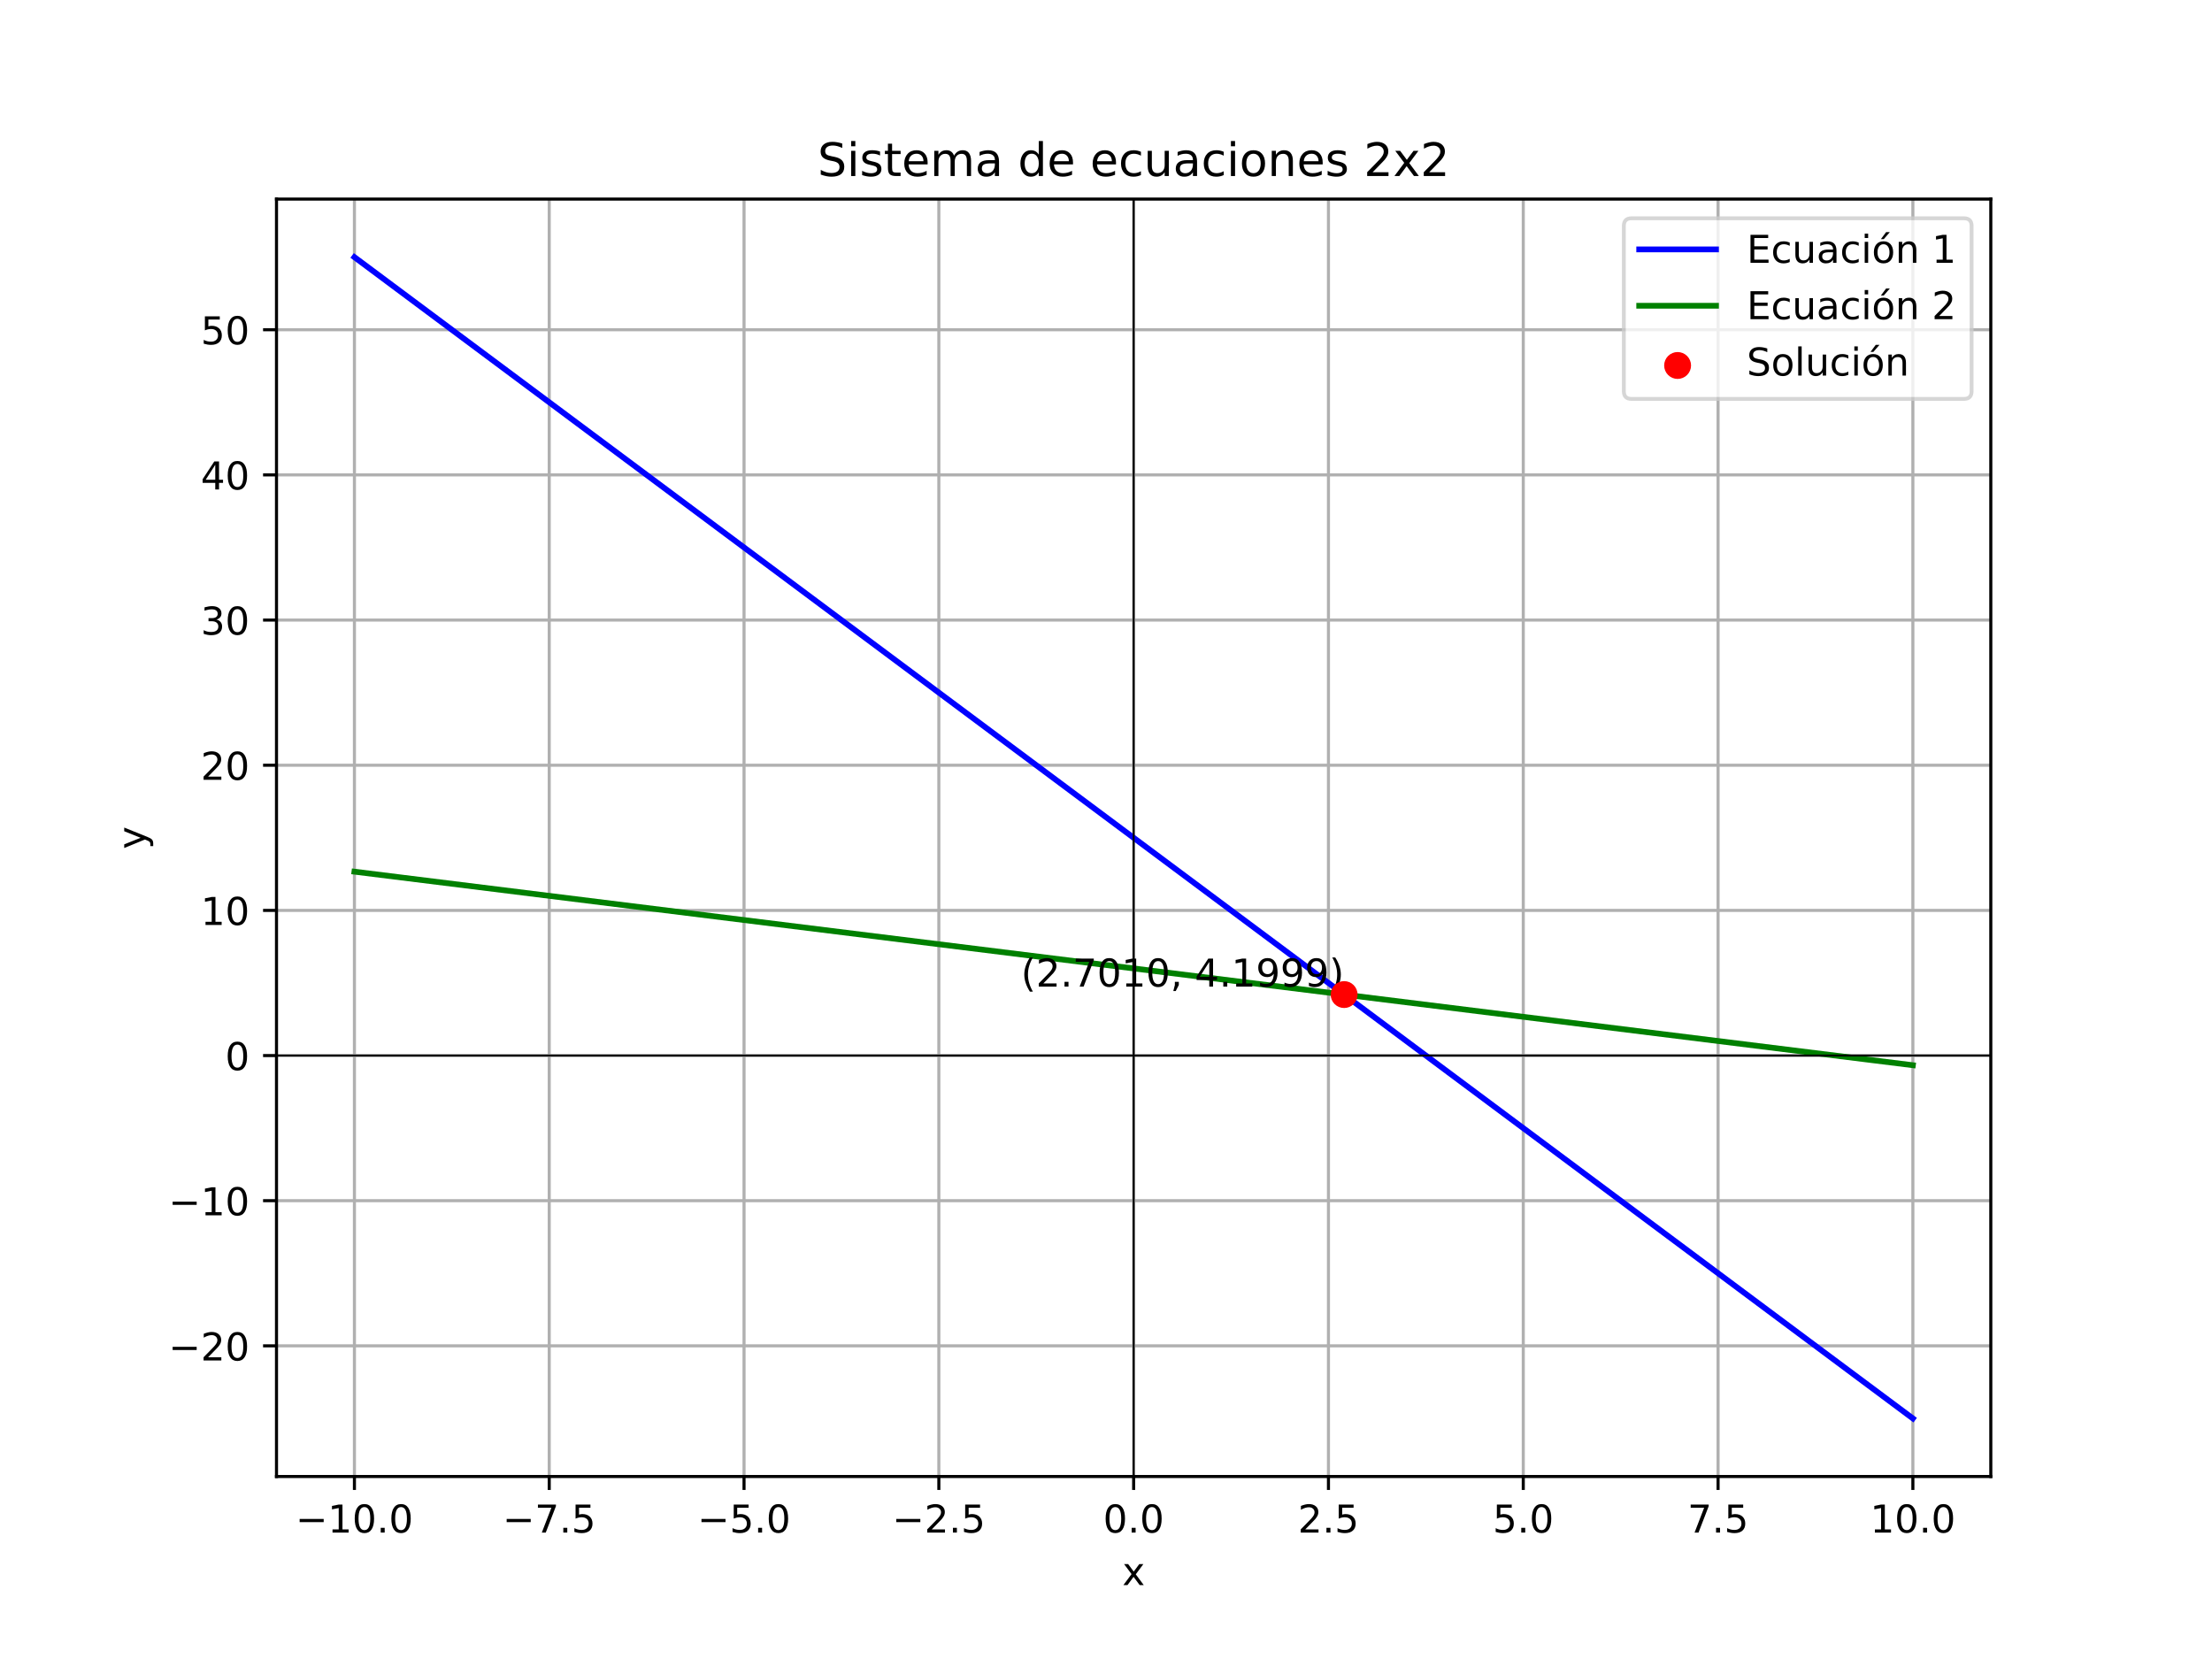
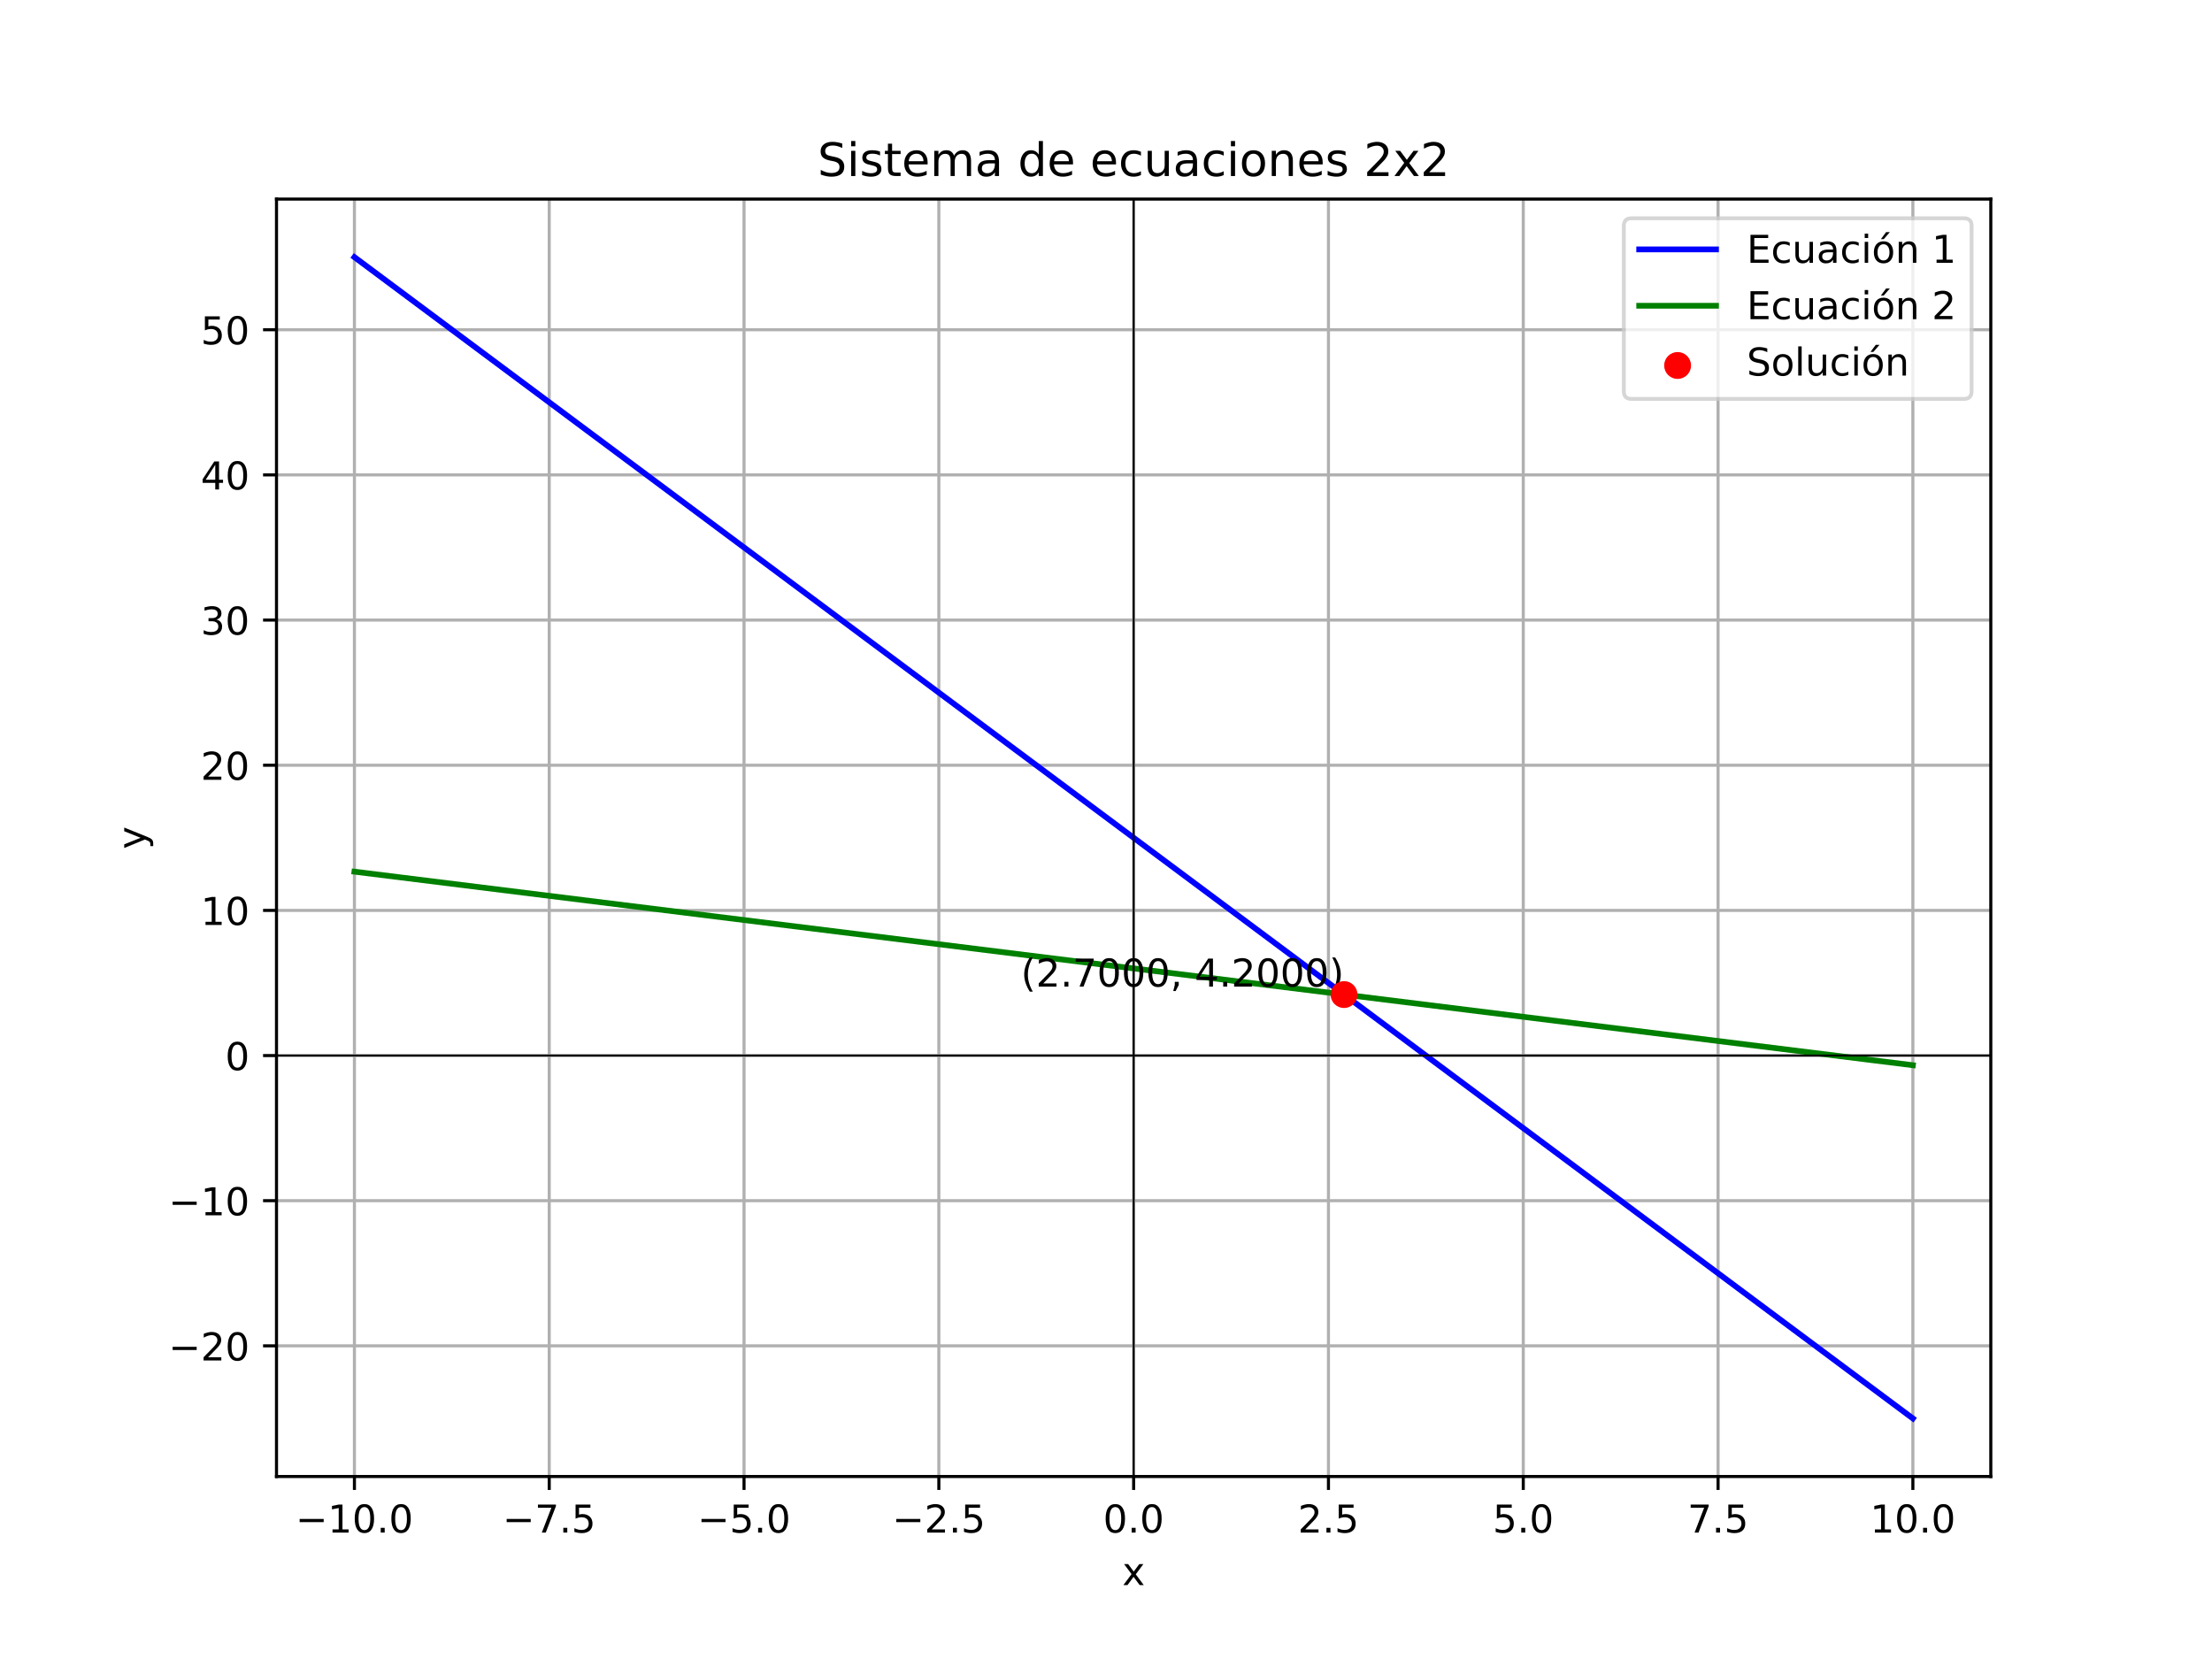
<svg xmlns="http://www.w3.org/2000/svg" xmlns:xlink="http://www.w3.org/1999/xlink" width="576pt" height="432pt" viewBox="0 0 576 432" version="1.1">
  <defs>
    <style type="text/css">*{stroke-linejoin: round; stroke-linecap: butt}</style>
  </defs>
  <g id="figure_1">
    <g id="patch_1">
      <path d="M 0 432  L 576 432  L 576 0  L 0 0  z " style="fill: #ffffff" />
    </g>
    <g id="axes_1">
      <g id="patch_2">
        <path d="M 72 384.48  L 518.4 384.48  L 518.4 51.84  L 72 51.84  z " style="fill: #ffffff" />
      </g>
      <g id="matplotlib.axis_1">
        <g id="xtick_1">
          <g id="line2d_1">
-             <path d="M 92.291 384.48  L 92.291 51.84  " clip-path="url(#p3c3aa6c815)" style="fill: none; stroke: #b0b0b0; stroke-width: 0.8; stroke-linecap: square" />
+             <path d="M 92.291 384.48  L 92.291 51.84  " clip-path="url(#pb9c913f4ff)" style="fill: none; stroke: #b0b0b0; stroke-width: 0.8; stroke-linecap: square" />
          </g>
          <g id="line2d_2">
            <defs>
-               <path id="m3d721c3e60" d="M 0 0  L 0 3.5  " style="stroke: #000000; stroke-width: 0.8" />
+               <path id="m5e4524ca42" d="M 0 0  L 0 3.5  " style="stroke: #000000; stroke-width: 0.8" />
            </defs>
            <g>
-               <use xlink:href="#m3d721c3e60" x="92.291" y="384.48" style="stroke: #000000; stroke-width: 0.8" />
+               <use xlink:href="#m5e4524ca42" x="92.291" y="384.48" style="stroke: #000000; stroke-width: 0.8" />
            </g>
          </g>
          <g id="text_1">
            <g transform="translate(76.96825 399.0784) scale(0.1 -0.1)">
              <defs>
                <path id="DejaVuSans-2212" d="M 678 2272  L 4684 2272  L 4684 1741  L 678 1741  L 678 2272  z " transform="scale(0.015625)" />
                <path id="DejaVuSans-31" d="M 794 531  L 1825 531  L 1825 4091  L 703 3866  L 703 4441  L 1819 4666  L 2450 4666  L 2450 531  L 3481 531  L 3481 0  L 794 0  L 794 531  z " transform="scale(0.015625)" />
                <path id="DejaVuSans-30" d="M 2034 4250  Q 1547 4250 1301 3770  Q 1056 3291 1056 2328  Q 1056 1369 1301 889  Q 1547 409 2034 409  Q 2525 409 2770 889  Q 3016 1369 3016 2328  Q 3016 3291 2770 3770  Q 2525 4250 2034 4250  z M 2034 4750  Q 2819 4750 3233 4129  Q 3647 3509 3647 2328  Q 3647 1150 3233 529  Q 2819 -91 2034 -91  Q 1250 -91 836 529  Q 422 1150 422 2328  Q 422 3509 836 4129  Q 1250 4750 2034 4750  z " transform="scale(0.015625)" />
                <path id="DejaVuSans-2e" d="M 684 794  L 1344 794  L 1344 0  L 684 0  L 684 794  z " transform="scale(0.015625)" />
              </defs>
              <use xlink:href="#DejaVuSans-2212" />
              <use xlink:href="#DejaVuSans-31" x="83.789" />
              <use xlink:href="#DejaVuSans-30" x="147.412" />
              <use xlink:href="#DejaVuSans-2e" x="211.035" />
              <use xlink:href="#DejaVuSans-30" x="242.822" />
            </g>
          </g>
        </g>
        <g id="xtick_2">
          <g id="line2d_3">
-             <path d="M 143.018 384.48  L 143.018 51.84  " clip-path="url(#p3c3aa6c815)" style="fill: none; stroke: #b0b0b0; stroke-width: 0.8; stroke-linecap: square" />
+             <path d="M 143.018 384.48  L 143.018 51.84  " clip-path="url(#pb9c913f4ff)" style="fill: none; stroke: #b0b0b0; stroke-width: 0.8; stroke-linecap: square" />
          </g>
          <g id="line2d_4">
            <g>
-               <use xlink:href="#m3d721c3e60" x="143.018" y="384.48" style="stroke: #000000; stroke-width: 0.8" />
+               <use xlink:href="#m5e4524ca42" x="143.018" y="384.48" style="stroke: #000000; stroke-width: 0.8" />
            </g>
          </g>
          <g id="text_2">
            <g transform="translate(130.8768 399.0784) scale(0.1 -0.1)">
              <defs>
                <path id="DejaVuSans-37" d="M 525 4666  L 3525 4666  L 3525 4397  L 1831 0  L 1172 0  L 2766 4134  L 525 4134  L 525 4666  z " transform="scale(0.015625)" />
                <path id="DejaVuSans-35" d="M 691 4666  L 3169 4666  L 3169 4134  L 1269 4134  L 1269 2991  Q 1406 3038 1543 3061  Q 1681 3084 1819 3084  Q 2600 3084 3056 2656  Q 3513 2228 3513 1497  Q 3513 744 3044 326  Q 2575 -91 1722 -91  Q 1428 -91 1123 -41  Q 819 9 494 109  L 494 744  Q 775 591 1075 516  Q 1375 441 1709 441  Q 2250 441 2565 725  Q 2881 1009 2881 1497  Q 2881 1984 2565 2268  Q 2250 2553 1709 2553  Q 1456 2553 1204 2497  Q 953 2441 691 2322  L 691 4666  z " transform="scale(0.015625)" />
              </defs>
              <use xlink:href="#DejaVuSans-2212" />
              <use xlink:href="#DejaVuSans-37" x="83.789" />
              <use xlink:href="#DejaVuSans-2e" x="147.412" />
              <use xlink:href="#DejaVuSans-35" x="179.199" />
            </g>
          </g>
        </g>
        <g id="xtick_3">
          <g id="line2d_5">
-             <path d="M 193.745 384.48  L 193.745 51.84  " clip-path="url(#p3c3aa6c815)" style="fill: none; stroke: #b0b0b0; stroke-width: 0.8; stroke-linecap: square" />
+             <path d="M 193.745 384.48  L 193.745 51.84  " clip-path="url(#pb9c913f4ff)" style="fill: none; stroke: #b0b0b0; stroke-width: 0.8; stroke-linecap: square" />
          </g>
          <g id="line2d_6">
            <g>
-               <use xlink:href="#m3d721c3e60" x="193.745" y="384.48" style="stroke: #000000; stroke-width: 0.8" />
+               <use xlink:href="#m5e4524ca42" x="193.745" y="384.48" style="stroke: #000000; stroke-width: 0.8" />
            </g>
          </g>
          <g id="text_3">
            <g transform="translate(181.604 399.0784) scale(0.1 -0.1)">
              <use xlink:href="#DejaVuSans-2212" />
              <use xlink:href="#DejaVuSans-35" x="83.789" />
              <use xlink:href="#DejaVuSans-2e" x="147.412" />
              <use xlink:href="#DejaVuSans-30" x="179.199" />
            </g>
          </g>
        </g>
        <g id="xtick_4">
          <g id="line2d_7">
-             <path d="M 244.473 384.48  L 244.473 51.84  " clip-path="url(#p3c3aa6c815)" style="fill: none; stroke: #b0b0b0; stroke-width: 0.8; stroke-linecap: square" />
+             <path d="M 244.473 384.48  L 244.473 51.84  " clip-path="url(#pb9c913f4ff)" style="fill: none; stroke: #b0b0b0; stroke-width: 0.8; stroke-linecap: square" />
          </g>
          <g id="line2d_8">
            <g>
-               <use xlink:href="#m3d721c3e60" x="244.473" y="384.48" style="stroke: #000000; stroke-width: 0.8" />
+               <use xlink:href="#m5e4524ca42" x="244.473" y="384.48" style="stroke: #000000; stroke-width: 0.8" />
            </g>
          </g>
          <g id="text_4">
            <g transform="translate(232.3313 399.0784) scale(0.1 -0.1)">
              <defs>
                <path id="DejaVuSans-32" d="M 1228 531  L 3431 531  L 3431 0  L 469 0  L 469 531  Q 828 903 1448 1529  Q 2069 2156 2228 2338  Q 2531 2678 2651 2914  Q 2772 3150 2772 3378  Q 2772 3750 2511 3984  Q 2250 4219 1831 4219  Q 1534 4219 1204 4116  Q 875 4013 500 3803  L 500 4441  Q 881 4594 1212 4672  Q 1544 4750 1819 4750  Q 2544 4750 2975 4387  Q 3406 4025 3406 3419  Q 3406 3131 3298 2873  Q 3191 2616 2906 2266  Q 2828 2175 2409 1742  Q 1991 1309 1228 531  z " transform="scale(0.015625)" />
              </defs>
              <use xlink:href="#DejaVuSans-2212" />
              <use xlink:href="#DejaVuSans-32" x="83.789" />
              <use xlink:href="#DejaVuSans-2e" x="147.412" />
              <use xlink:href="#DejaVuSans-35" x="179.199" />
            </g>
          </g>
        </g>
        <g id="xtick_5">
          <g id="line2d_9">
-             <path d="M 295.2 384.48  L 295.2 51.84  " clip-path="url(#p3c3aa6c815)" style="fill: none; stroke: #b0b0b0; stroke-width: 0.8; stroke-linecap: square" />
+             <path d="M 295.2 384.48  L 295.2 51.84  " clip-path="url(#pb9c913f4ff)" style="fill: none; stroke: #b0b0b0; stroke-width: 0.8; stroke-linecap: square" />
          </g>
          <g id="line2d_10">
            <g>
-               <use xlink:href="#m3d721c3e60" x="295.2" y="384.48" style="stroke: #000000; stroke-width: 0.8" />
+               <use xlink:href="#m5e4524ca42" x="295.2" y="384.48" style="stroke: #000000; stroke-width: 0.8" />
            </g>
          </g>
          <g id="text_5">
            <g transform="translate(287.2484 399.0784) scale(0.1 -0.1)">
              <use xlink:href="#DejaVuSans-30" />
              <use xlink:href="#DejaVuSans-2e" x="63.623" />
              <use xlink:href="#DejaVuSans-30" x="95.41" />
            </g>
          </g>
        </g>
        <g id="xtick_6">
          <g id="line2d_11">
-             <path d="M 345.927 384.48  L 345.927 51.84  " clip-path="url(#p3c3aa6c815)" style="fill: none; stroke: #b0b0b0; stroke-width: 0.8; stroke-linecap: square" />
+             <path d="M 345.927 384.48  L 345.927 51.84  " clip-path="url(#pb9c913f4ff)" style="fill: none; stroke: #b0b0b0; stroke-width: 0.8; stroke-linecap: square" />
          </g>
          <g id="line2d_12">
            <g>
-               <use xlink:href="#m3d721c3e60" x="345.927" y="384.48" style="stroke: #000000; stroke-width: 0.8" />
+               <use xlink:href="#m5e4524ca42" x="345.927" y="384.48" style="stroke: #000000; stroke-width: 0.8" />
            </g>
          </g>
          <g id="text_6">
            <g transform="translate(337.9757 399.0784) scale(0.1 -0.1)">
              <use xlink:href="#DejaVuSans-32" />
              <use xlink:href="#DejaVuSans-2e" x="63.623" />
              <use xlink:href="#DejaVuSans-35" x="95.41" />
            </g>
          </g>
        </g>
        <g id="xtick_7">
          <g id="line2d_13">
-             <path d="M 396.655 384.48  L 396.655 51.84  " clip-path="url(#p3c3aa6c815)" style="fill: none; stroke: #b0b0b0; stroke-width: 0.8; stroke-linecap: square" />
+             <path d="M 396.655 384.48  L 396.655 51.84  " clip-path="url(#pb9c913f4ff)" style="fill: none; stroke: #b0b0b0; stroke-width: 0.8; stroke-linecap: square" />
          </g>
          <g id="line2d_14">
            <g>
-               <use xlink:href="#m3d721c3e60" x="396.655" y="384.48" style="stroke: #000000; stroke-width: 0.8" />
+               <use xlink:href="#m5e4524ca42" x="396.655" y="384.48" style="stroke: #000000; stroke-width: 0.8" />
            </g>
          </g>
          <g id="text_7">
            <g transform="translate(388.703 399.0784) scale(0.1 -0.1)">
              <use xlink:href="#DejaVuSans-35" />
              <use xlink:href="#DejaVuSans-2e" x="63.623" />
              <use xlink:href="#DejaVuSans-30" x="95.41" />
            </g>
          </g>
        </g>
        <g id="xtick_8">
          <g id="line2d_15">
-             <path d="M 447.382 384.48  L 447.382 51.84  " clip-path="url(#p3c3aa6c815)" style="fill: none; stroke: #b0b0b0; stroke-width: 0.8; stroke-linecap: square" />
+             <path d="M 447.382 384.48  L 447.382 51.84  " clip-path="url(#pb9c913f4ff)" style="fill: none; stroke: #b0b0b0; stroke-width: 0.8; stroke-linecap: square" />
          </g>
          <g id="line2d_16">
            <g>
-               <use xlink:href="#m3d721c3e60" x="447.382" y="384.48" style="stroke: #000000; stroke-width: 0.8" />
+               <use xlink:href="#m5e4524ca42" x="447.382" y="384.48" style="stroke: #000000; stroke-width: 0.8" />
            </g>
          </g>
          <g id="text_8">
            <g transform="translate(439.4303 399.0784) scale(0.1 -0.1)">
              <use xlink:href="#DejaVuSans-37" />
              <use xlink:href="#DejaVuSans-2e" x="63.623" />
              <use xlink:href="#DejaVuSans-35" x="95.41" />
            </g>
          </g>
        </g>
        <g id="xtick_9">
          <g id="line2d_17">
-             <path d="M 498.109 384.48  L 498.109 51.84  " clip-path="url(#p3c3aa6c815)" style="fill: none; stroke: #b0b0b0; stroke-width: 0.8; stroke-linecap: square" />
+             <path d="M 498.109 384.48  L 498.109 51.84  " clip-path="url(#pb9c913f4ff)" style="fill: none; stroke: #b0b0b0; stroke-width: 0.8; stroke-linecap: square" />
          </g>
          <g id="line2d_18">
            <g>
-               <use xlink:href="#m3d721c3e60" x="498.109" y="384.48" style="stroke: #000000; stroke-width: 0.8" />
+               <use xlink:href="#m5e4524ca42" x="498.109" y="384.48" style="stroke: #000000; stroke-width: 0.8" />
            </g>
          </g>
          <g id="text_9">
            <g transform="translate(486.9763 399.0784) scale(0.1 -0.1)">
              <use xlink:href="#DejaVuSans-31" />
              <use xlink:href="#DejaVuSans-30" x="63.623" />
              <use xlink:href="#DejaVuSans-2e" x="127.246" />
              <use xlink:href="#DejaVuSans-30" x="159.033" />
            </g>
          </g>
        </g>
        <g id="text_10">
          <g transform="translate(292.2406 412.7566) scale(0.1 -0.1)">
            <defs>
              <path id="DejaVuSans-78" d="M 3513 3500  L 2247 1797  L 3578 0  L 2900 0  L 1881 1375  L 863 0  L 184 0  L 1544 1831  L 300 3500  L 978 3500  L 1906 2253  L 2834 3500  L 3513 3500  z " transform="scale(0.015625)" />
            </defs>
            <use xlink:href="#DejaVuSans-78" />
          </g>
        </g>
      </g>
      <g id="matplotlib.axis_2">
        <g id="ytick_1">
          <g id="line2d_19">
-             <path d="M 72 350.46  L 518.4 350.46  " clip-path="url(#p3c3aa6c815)" style="fill: none; stroke: #b0b0b0; stroke-width: 0.8; stroke-linecap: square" />
+             <path d="M 72 350.46  L 518.4 350.46  " clip-path="url(#pb9c913f4ff)" style="fill: none; stroke: #b0b0b0; stroke-width: 0.8; stroke-linecap: square" />
          </g>
          <g id="line2d_20">
            <defs>
-               <path id="m33ee50a038" d="M 0 0  L -3.5 0  " style="stroke: #000000; stroke-width: 0.8" />
+               <path id="md48dfa4253" d="M 0 0  L -3.5 0  " style="stroke: #000000; stroke-width: 0.8" />
            </defs>
            <g>
-               <use xlink:href="#m33ee50a038" x="72" y="350.46" style="stroke: #000000; stroke-width: 0.8" />
+               <use xlink:href="#md48dfa4253" x="72" y="350.46" style="stroke: #000000; stroke-width: 0.8" />
            </g>
          </g>
          <g id="text_11">
            <g transform="translate(43.89531 354.2592) scale(0.1 -0.1)">
              <use xlink:href="#DejaVuSans-2212" />
              <use xlink:href="#DejaVuSans-32" x="83.789" />
              <use xlink:href="#DejaVuSans-30" x="147.412" />
            </g>
          </g>
        </g>
        <g id="ytick_2">
          <g id="line2d_21">
-             <path d="M 72 312.66  L 518.4 312.66  " clip-path="url(#p3c3aa6c815)" style="fill: none; stroke: #b0b0b0; stroke-width: 0.8; stroke-linecap: square" />
+             <path d="M 72 312.66  L 518.4 312.66  " clip-path="url(#pb9c913f4ff)" style="fill: none; stroke: #b0b0b0; stroke-width: 0.8; stroke-linecap: square" />
          </g>
          <g id="line2d_22">
            <g>
-               <use xlink:href="#m33ee50a038" x="72" y="312.66" style="stroke: #000000; stroke-width: 0.8" />
+               <use xlink:href="#md48dfa4253" x="72" y="312.66" style="stroke: #000000; stroke-width: 0.8" />
            </g>
          </g>
          <g id="text_12">
            <g transform="translate(43.89531 316.4592) scale(0.1 -0.1)">
              <use xlink:href="#DejaVuSans-2212" />
              <use xlink:href="#DejaVuSans-31" x="83.789" />
              <use xlink:href="#DejaVuSans-30" x="147.412" />
            </g>
          </g>
        </g>
        <g id="ytick_3">
          <g id="line2d_23">
-             <path d="M 72 274.86  L 518.4 274.86  " clip-path="url(#p3c3aa6c815)" style="fill: none; stroke: #b0b0b0; stroke-width: 0.8; stroke-linecap: square" />
+             <path d="M 72 274.86  L 518.4 274.86  " clip-path="url(#pb9c913f4ff)" style="fill: none; stroke: #b0b0b0; stroke-width: 0.8; stroke-linecap: square" />
          </g>
          <g id="line2d_24">
            <g>
-               <use xlink:href="#m33ee50a038" x="72" y="274.86" style="stroke: #000000; stroke-width: 0.8" />
+               <use xlink:href="#md48dfa4253" x="72" y="274.86" style="stroke: #000000; stroke-width: 0.8" />
            </g>
          </g>
          <g id="text_13">
            <g transform="translate(58.6375 278.6592) scale(0.1 -0.1)">
              <use xlink:href="#DejaVuSans-30" />
            </g>
          </g>
        </g>
        <g id="ytick_4">
          <g id="line2d_25">
-             <path d="M 72 237.06  L 518.4 237.06  " clip-path="url(#p3c3aa6c815)" style="fill: none; stroke: #b0b0b0; stroke-width: 0.8; stroke-linecap: square" />
+             <path d="M 72 237.06  L 518.4 237.06  " clip-path="url(#pb9c913f4ff)" style="fill: none; stroke: #b0b0b0; stroke-width: 0.8; stroke-linecap: square" />
          </g>
          <g id="line2d_26">
            <g>
-               <use xlink:href="#m33ee50a038" x="72" y="237.06" style="stroke: #000000; stroke-width: 0.8" />
+               <use xlink:href="#md48dfa4253" x="72" y="237.06" style="stroke: #000000; stroke-width: 0.8" />
            </g>
          </g>
          <g id="text_14">
            <g transform="translate(52.275 240.8592) scale(0.1 -0.1)">
              <use xlink:href="#DejaVuSans-31" />
              <use xlink:href="#DejaVuSans-30" x="63.623" />
            </g>
          </g>
        </g>
        <g id="ytick_5">
          <g id="line2d_27">
-             <path d="M 72 199.26  L 518.4 199.26  " clip-path="url(#p3c3aa6c815)" style="fill: none; stroke: #b0b0b0; stroke-width: 0.8; stroke-linecap: square" />
+             <path d="M 72 199.26  L 518.4 199.26  " clip-path="url(#pb9c913f4ff)" style="fill: none; stroke: #b0b0b0; stroke-width: 0.8; stroke-linecap: square" />
          </g>
          <g id="line2d_28">
            <g>
-               <use xlink:href="#m33ee50a038" x="72" y="199.26" style="stroke: #000000; stroke-width: 0.8" />
+               <use xlink:href="#md48dfa4253" x="72" y="199.26" style="stroke: #000000; stroke-width: 0.8" />
            </g>
          </g>
          <g id="text_15">
            <g transform="translate(52.275 203.0592) scale(0.1 -0.1)">
              <use xlink:href="#DejaVuSans-32" />
              <use xlink:href="#DejaVuSans-30" x="63.623" />
            </g>
          </g>
        </g>
        <g id="ytick_6">
          <g id="line2d_29">
-             <path d="M 72 161.46  L 518.4 161.46  " clip-path="url(#p3c3aa6c815)" style="fill: none; stroke: #b0b0b0; stroke-width: 0.8; stroke-linecap: square" />
+             <path d="M 72 161.46  L 518.4 161.46  " clip-path="url(#pb9c913f4ff)" style="fill: none; stroke: #b0b0b0; stroke-width: 0.8; stroke-linecap: square" />
          </g>
          <g id="line2d_30">
            <g>
-               <use xlink:href="#m33ee50a038" x="72" y="161.46" style="stroke: #000000; stroke-width: 0.8" />
+               <use xlink:href="#md48dfa4253" x="72" y="161.46" style="stroke: #000000; stroke-width: 0.8" />
            </g>
          </g>
          <g id="text_16">
            <g transform="translate(52.275 165.2592) scale(0.1 -0.1)">
              <defs>
                <path id="DejaVuSans-33" d="M 2597 2516  Q 3050 2419 3304 2112  Q 3559 1806 3559 1356  Q 3559 666 3084 287  Q 2609 -91 1734 -91  Q 1441 -91 1130 -33  Q 819 25 488 141  L 488 750  Q 750 597 1062 519  Q 1375 441 1716 441  Q 2309 441 2620 675  Q 2931 909 2931 1356  Q 2931 1769 2642 2001  Q 2353 2234 1838 2234  L 1294 2234  L 1294 2753  L 1863 2753  Q 2328 2753 2575 2939  Q 2822 3125 2822 3475  Q 2822 3834 2567 4026  Q 2313 4219 1838 4219  Q 1578 4219 1281 4162  Q 984 4106 628 3988  L 628 4550  Q 988 4650 1302 4700  Q 1616 4750 1894 4750  Q 2613 4750 3031 4423  Q 3450 4097 3450 3541  Q 3450 3153 3228 2886  Q 3006 2619 2597 2516  z " transform="scale(0.015625)" />
              </defs>
              <use xlink:href="#DejaVuSans-33" />
              <use xlink:href="#DejaVuSans-30" x="63.623" />
            </g>
          </g>
        </g>
        <g id="ytick_7">
          <g id="line2d_31">
-             <path d="M 72 123.66  L 518.4 123.66  " clip-path="url(#p3c3aa6c815)" style="fill: none; stroke: #b0b0b0; stroke-width: 0.8; stroke-linecap: square" />
+             <path d="M 72 123.66  L 518.4 123.66  " clip-path="url(#pb9c913f4ff)" style="fill: none; stroke: #b0b0b0; stroke-width: 0.8; stroke-linecap: square" />
          </g>
          <g id="line2d_32">
            <g>
-               <use xlink:href="#m33ee50a038" x="72" y="123.66" style="stroke: #000000; stroke-width: 0.8" />
+               <use xlink:href="#md48dfa4253" x="72" y="123.66" style="stroke: #000000; stroke-width: 0.8" />
            </g>
          </g>
          <g id="text_17">
            <g transform="translate(52.275 127.4592) scale(0.1 -0.1)">
              <defs>
                <path id="DejaVuSans-34" d="M 2419 4116  L 825 1625  L 2419 1625  L 2419 4116  z M 2253 4666  L 3047 4666  L 3047 1625  L 3713 1625  L 3713 1100  L 3047 1100  L 3047 0  L 2419 0  L 2419 1100  L 313 1100  L 313 1709  L 2253 4666  z " transform="scale(0.015625)" />
              </defs>
              <use xlink:href="#DejaVuSans-34" />
              <use xlink:href="#DejaVuSans-30" x="63.623" />
            </g>
          </g>
        </g>
        <g id="ytick_8">
          <g id="line2d_33">
-             <path d="M 72 85.86  L 518.4 85.86  " clip-path="url(#p3c3aa6c815)" style="fill: none; stroke: #b0b0b0; stroke-width: 0.8; stroke-linecap: square" />
+             <path d="M 72 85.86  L 518.4 85.86  " clip-path="url(#pb9c913f4ff)" style="fill: none; stroke: #b0b0b0; stroke-width: 0.8; stroke-linecap: square" />
          </g>
          <g id="line2d_34">
            <g>
-               <use xlink:href="#m33ee50a038" x="72" y="85.86" style="stroke: #000000; stroke-width: 0.8" />
+               <use xlink:href="#md48dfa4253" x="72" y="85.86" style="stroke: #000000; stroke-width: 0.8" />
            </g>
          </g>
          <g id="text_18">
            <g transform="translate(52.275 89.65922) scale(0.1 -0.1)">
              <use xlink:href="#DejaVuSans-35" />
              <use xlink:href="#DejaVuSans-30" x="63.623" />
            </g>
          </g>
        </g>
        <g id="text_19">
          <g transform="translate(37.81562 221.1194) rotate(-90) scale(0.1 -0.1)">
            <defs>
              <path id="DejaVuSans-79" d="M 2059 -325  Q 1816 -950 1584 -1140  Q 1353 -1331 966 -1331  L 506 -1331  L 506 -850  L 844 -850  Q 1081 -850 1212 -737  Q 1344 -625 1503 -206  L 1606 56  L 191 3500  L 800 3500  L 1894 763  L 2988 3500  L 3597 3500  L 2059 -325  z " transform="scale(0.015625)" />
            </defs>
            <use xlink:href="#DejaVuSans-79" />
          </g>
        </g>
      </g>
      <g id="line2d_35">
-         <path d="M 92.291 66.96  L 498.109 369.36  L 498.109 369.36  " clip-path="url(#p3c3aa6c815)" style="fill: none; stroke: #0000ff; stroke-width: 1.5; stroke-linecap: square" />
+         <path d="M 92.291 66.96  L 498.109 369.36  L 498.109 369.36  " clip-path="url(#pb9c913f4ff)" style="fill: none; stroke: #0000ff; stroke-width: 1.5; stroke-linecap: square" />
      </g>
      <g id="line2d_36">
-         <path d="M 92.291 226.98  L 498.109 277.38  L 498.109 277.38  " clip-path="url(#p3c3aa6c815)" style="fill: none; stroke: #008000; stroke-width: 1.5; stroke-linecap: square" />
+         <path d="M 92.291 226.98  L 498.109 277.38  L 498.109 277.38  " clip-path="url(#pb9c913f4ff)" style="fill: none; stroke: #008000; stroke-width: 1.5; stroke-linecap: square" />
      </g>
      <g id="line2d_37">
-         <path d="M 72 274.86  L 518.4 274.86  " clip-path="url(#p3c3aa6c815)" style="fill: none; stroke: #000000; stroke-width: 0.5; stroke-linecap: square" />
+         <path d="M 72 274.86  L 518.4 274.86  " clip-path="url(#pb9c913f4ff)" style="fill: none; stroke: #000000; stroke-width: 0.5; stroke-linecap: square" />
      </g>
      <g id="line2d_38">
-         <path d="M 295.2 384.48  L 295.2 51.84  " clip-path="url(#p3c3aa6c815)" style="fill: none; stroke: #000000; stroke-width: 0.5; stroke-linecap: square" />
+         <path d="M 295.2 384.48  L 295.2 51.84  " clip-path="url(#pb9c913f4ff)" style="fill: none; stroke: #000000; stroke-width: 0.5; stroke-linecap: square" />
      </g>
      <g id="patch_3">
        <path d="M 72 384.48  L 72 51.84  " style="fill: none; stroke: #000000; stroke-width: 0.8; stroke-linejoin: miter; stroke-linecap: square" />
      </g>
      <g id="patch_4">
        <path d="M 518.4 384.48  L 518.4 51.84  " style="fill: none; stroke: #000000; stroke-width: 0.8; stroke-linejoin: miter; stroke-linecap: square" />
      </g>
      <g id="patch_5">
        <path d="M 72 384.48  L 518.4 384.48  " style="fill: none; stroke: #000000; stroke-width: 0.8; stroke-linejoin: miter; stroke-linecap: square" />
      </g>
      <g id="patch_6">
        <path d="M 72 51.84  L 518.4 51.84  " style="fill: none; stroke: #000000; stroke-width: 0.8; stroke-linejoin: miter; stroke-linecap: square" />
      </g>
      <g id="text_20">
-         <g transform="translate(265.8661 256.9045) scale(0.1 -0.1)">
+         <g transform="translate(265.8448 256.9043) scale(0.1 -0.1)">
          <defs>
            <path id="DejaVuSans-28" d="M 1984 4856  Q 1566 4138 1362 3434  Q 1159 2731 1159 2009  Q 1159 1288 1364 580  Q 1569 -128 1984 -844  L 1484 -844  Q 1016 -109 783 600  Q 550 1309 550 2009  Q 550 2706 781 3412  Q 1013 4119 1484 4856  L 1984 4856  z " transform="scale(0.015625)" />
            <path id="DejaVuSans-2c" d="M 750 794  L 1409 794  L 1409 256  L 897 -744  L 494 -744  L 750 256  L 750 794  z " transform="scale(0.015625)" />
            <path id="DejaVuSans-20" transform="scale(0.015625)" />
-             <path id="DejaVuSans-39" d="M 703 97  L 703 672  Q 941 559 1184 500  Q 1428 441 1663 441  Q 2288 441 2617 861  Q 2947 1281 2994 2138  Q 2813 1869 2534 1725  Q 2256 1581 1919 1581  Q 1219 1581 811 2004  Q 403 2428 403 3163  Q 403 3881 828 4315  Q 1253 4750 1959 4750  Q 2769 4750 3195 4129  Q 3622 3509 3622 2328  Q 3622 1225 3098 567  Q 2575 -91 1691 -91  Q 1453 -91 1209 -44  Q 966 3 703 97  z M 1959 2075  Q 2384 2075 2632 2365  Q 2881 2656 2881 3163  Q 2881 3666 2632 3958  Q 2384 4250 1959 4250  Q 1534 4250 1286 3958  Q 1038 3666 1038 3163  Q 1038 2656 1286 2365  Q 1534 2075 1959 2075  z " transform="scale(0.015625)" />
            <path id="DejaVuSans-29" d="M 513 4856  L 1013 4856  Q 1481 4119 1714 3412  Q 1947 2706 1947 2009  Q 1947 1309 1714 600  Q 1481 -109 1013 -844  L 513 -844  Q 928 -128 1133 580  Q 1338 1288 1338 2009  Q 1338 2731 1133 3434  Q 928 4138 513 4856  z " transform="scale(0.015625)" />
          </defs>
          <use xlink:href="#DejaVuSans-28" />
          <use xlink:href="#DejaVuSans-32" x="39.014" />
          <use xlink:href="#DejaVuSans-2e" x="102.637" />
          <use xlink:href="#DejaVuSans-37" x="134.424" />
          <use xlink:href="#DejaVuSans-30" x="198.047" />
-           <use xlink:href="#DejaVuSans-31" x="261.67" />
+           <use xlink:href="#DejaVuSans-30" x="261.67" />
          <use xlink:href="#DejaVuSans-30" x="325.293" />
          <use xlink:href="#DejaVuSans-2c" x="388.916" />
          <use xlink:href="#DejaVuSans-20" x="420.703" />
          <use xlink:href="#DejaVuSans-34" x="452.49" />
          <use xlink:href="#DejaVuSans-2e" x="516.113" />
-           <use xlink:href="#DejaVuSans-31" x="547.9" />
-           <use xlink:href="#DejaVuSans-39" x="611.523" />
-           <use xlink:href="#DejaVuSans-39" x="675.146" />
-           <use xlink:href="#DejaVuSans-39" x="738.77" />
+           <use xlink:href="#DejaVuSans-32" x="547.9" />
+           <use xlink:href="#DejaVuSans-30" x="611.523" />
+           <use xlink:href="#DejaVuSans-30" x="675.146" />
+           <use xlink:href="#DejaVuSans-30" x="738.77" />
          <use xlink:href="#DejaVuSans-29" x="802.393" />
        </g>
      </g>
      <g id="text_21">
        <g transform="translate(212.8978 45.84) scale(0.12 -0.12)">
          <defs>
            <path id="DejaVuSans-53" d="M 3425 4513  L 3425 3897  Q 3066 4069 2747 4153  Q 2428 4238 2131 4238  Q 1616 4238 1336 4038  Q 1056 3838 1056 3469  Q 1056 3159 1242 3001  Q 1428 2844 1947 2747  L 2328 2669  Q 3034 2534 3370 2195  Q 3706 1856 3706 1288  Q 3706 609 3251 259  Q 2797 -91 1919 -91  Q 1588 -91 1214 -16  Q 841 59 441 206  L 441 856  Q 825 641 1194 531  Q 1563 422 1919 422  Q 2459 422 2753 634  Q 3047 847 3047 1241  Q 3047 1584 2836 1778  Q 2625 1972 2144 2069  L 1759 2144  Q 1053 2284 737 2584  Q 422 2884 422 3419  Q 422 4038 858 4394  Q 1294 4750 2059 4750  Q 2388 4750 2728 4690  Q 3069 4631 3425 4513  z " transform="scale(0.015625)" />
            <path id="DejaVuSans-69" d="M 603 3500  L 1178 3500  L 1178 0  L 603 0  L 603 3500  z M 603 4863  L 1178 4863  L 1178 4134  L 603 4134  L 603 4863  z " transform="scale(0.015625)" />
            <path id="DejaVuSans-73" d="M 2834 3397  L 2834 2853  Q 2591 2978 2328 3040  Q 2066 3103 1784 3103  Q 1356 3103 1142 2972  Q 928 2841 928 2578  Q 928 2378 1081 2264  Q 1234 2150 1697 2047  L 1894 2003  Q 2506 1872 2764 1633  Q 3022 1394 3022 966  Q 3022 478 2636 193  Q 2250 -91 1575 -91  Q 1294 -91 989 -36  Q 684 19 347 128  L 347 722  Q 666 556 975 473  Q 1284 391 1588 391  Q 1994 391 2212 530  Q 2431 669 2431 922  Q 2431 1156 2273 1281  Q 2116 1406 1581 1522  L 1381 1569  Q 847 1681 609 1914  Q 372 2147 372 2553  Q 372 3047 722 3315  Q 1072 3584 1716 3584  Q 2034 3584 2315 3537  Q 2597 3491 2834 3397  z " transform="scale(0.015625)" />
            <path id="DejaVuSans-74" d="M 1172 4494  L 1172 3500  L 2356 3500  L 2356 3053  L 1172 3053  L 1172 1153  Q 1172 725 1289 603  Q 1406 481 1766 481  L 2356 481  L 2356 0  L 1766 0  Q 1100 0 847 248  Q 594 497 594 1153  L 594 3053  L 172 3053  L 172 3500  L 594 3500  L 594 4494  L 1172 4494  z " transform="scale(0.015625)" />
            <path id="DejaVuSans-65" d="M 3597 1894  L 3597 1613  L 953 1613  Q 991 1019 1311 708  Q 1631 397 2203 397  Q 2534 397 2845 478  Q 3156 559 3463 722  L 3463 178  Q 3153 47 2828 -22  Q 2503 -91 2169 -91  Q 1331 -91 842 396  Q 353 884 353 1716  Q 353 2575 817 3079  Q 1281 3584 2069 3584  Q 2775 3584 3186 3129  Q 3597 2675 3597 1894  z M 3022 2063  Q 3016 2534 2758 2815  Q 2500 3097 2075 3097  Q 1594 3097 1305 2825  Q 1016 2553 972 2059  L 3022 2063  z " transform="scale(0.015625)" />
            <path id="DejaVuSans-6d" d="M 3328 2828  Q 3544 3216 3844 3400  Q 4144 3584 4550 3584  Q 5097 3584 5394 3201  Q 5691 2819 5691 2113  L 5691 0  L 5113 0  L 5113 2094  Q 5113 2597 4934 2840  Q 4756 3084 4391 3084  Q 3944 3084 3684 2787  Q 3425 2491 3425 1978  L 3425 0  L 2847 0  L 2847 2094  Q 2847 2600 2669 2842  Q 2491 3084 2119 3084  Q 1678 3084 1418 2786  Q 1159 2488 1159 1978  L 1159 0  L 581 0  L 581 3500  L 1159 3500  L 1159 2956  Q 1356 3278 1631 3431  Q 1906 3584 2284 3584  Q 2666 3584 2933 3390  Q 3200 3197 3328 2828  z " transform="scale(0.015625)" />
            <path id="DejaVuSans-61" d="M 2194 1759  Q 1497 1759 1228 1600  Q 959 1441 959 1056  Q 959 750 1161 570  Q 1363 391 1709 391  Q 2188 391 2477 730  Q 2766 1069 2766 1631  L 2766 1759  L 2194 1759  z M 3341 1997  L 3341 0  L 2766 0  L 2766 531  Q 2569 213 2275 61  Q 1981 -91 1556 -91  Q 1019 -91 701 211  Q 384 513 384 1019  Q 384 1609 779 1909  Q 1175 2209 1959 2209  L 2766 2209  L 2766 2266  Q 2766 2663 2505 2880  Q 2244 3097 1772 3097  Q 1472 3097 1187 3025  Q 903 2953 641 2809  L 641 3341  Q 956 3463 1253 3523  Q 1550 3584 1831 3584  Q 2591 3584 2966 3190  Q 3341 2797 3341 1997  z " transform="scale(0.015625)" />
            <path id="DejaVuSans-64" d="M 2906 2969  L 2906 4863  L 3481 4863  L 3481 0  L 2906 0  L 2906 525  Q 2725 213 2448 61  Q 2172 -91 1784 -91  Q 1150 -91 751 415  Q 353 922 353 1747  Q 353 2572 751 3078  Q 1150 3584 1784 3584  Q 2172 3584 2448 3432  Q 2725 3281 2906 2969  z M 947 1747  Q 947 1113 1208 752  Q 1469 391 1925 391  Q 2381 391 2643 752  Q 2906 1113 2906 1747  Q 2906 2381 2643 2742  Q 2381 3103 1925 3103  Q 1469 3103 1208 2742  Q 947 2381 947 1747  z " transform="scale(0.015625)" />
            <path id="DejaVuSans-63" d="M 3122 3366  L 3122 2828  Q 2878 2963 2633 3030  Q 2388 3097 2138 3097  Q 1578 3097 1268 2742  Q 959 2388 959 1747  Q 959 1106 1268 751  Q 1578 397 2138 397  Q 2388 397 2633 464  Q 2878 531 3122 666  L 3122 134  Q 2881 22 2623 -34  Q 2366 -91 2075 -91  Q 1284 -91 818 406  Q 353 903 353 1747  Q 353 2603 823 3093  Q 1294 3584 2113 3584  Q 2378 3584 2631 3529  Q 2884 3475 3122 3366  z " transform="scale(0.015625)" />
            <path id="DejaVuSans-75" d="M 544 1381  L 544 3500  L 1119 3500  L 1119 1403  Q 1119 906 1312 657  Q 1506 409 1894 409  Q 2359 409 2629 706  Q 2900 1003 2900 1516  L 2900 3500  L 3475 3500  L 3475 0  L 2900 0  L 2900 538  Q 2691 219 2414 64  Q 2138 -91 1772 -91  Q 1169 -91 856 284  Q 544 659 544 1381  z M 1991 3584  L 1991 3584  z " transform="scale(0.015625)" />
            <path id="DejaVuSans-6f" d="M 1959 3097  Q 1497 3097 1228 2736  Q 959 2375 959 1747  Q 959 1119 1226 758  Q 1494 397 1959 397  Q 2419 397 2687 759  Q 2956 1122 2956 1747  Q 2956 2369 2687 2733  Q 2419 3097 1959 3097  z M 1959 3584  Q 2709 3584 3137 3096  Q 3566 2609 3566 1747  Q 3566 888 3137 398  Q 2709 -91 1959 -91  Q 1206 -91 779 398  Q 353 888 353 1747  Q 353 2609 779 3096  Q 1206 3584 1959 3584  z " transform="scale(0.015625)" />
            <path id="DejaVuSans-6e" d="M 3513 2113  L 3513 0  L 2938 0  L 2938 2094  Q 2938 2591 2744 2837  Q 2550 3084 2163 3084  Q 1697 3084 1428 2787  Q 1159 2491 1159 1978  L 1159 0  L 581 0  L 581 3500  L 1159 3500  L 1159 2956  Q 1366 3272 1645 3428  Q 1925 3584 2291 3584  Q 2894 3584 3203 3211  Q 3513 2838 3513 2113  z " transform="scale(0.015625)" />
          </defs>
          <use xlink:href="#DejaVuSans-53" />
          <use xlink:href="#DejaVuSans-69" x="63.477" />
          <use xlink:href="#DejaVuSans-73" x="91.26" />
          <use xlink:href="#DejaVuSans-74" x="143.359" />
          <use xlink:href="#DejaVuSans-65" x="182.568" />
          <use xlink:href="#DejaVuSans-6d" x="244.092" />
          <use xlink:href="#DejaVuSans-61" x="341.504" />
          <use xlink:href="#DejaVuSans-20" x="402.783" />
          <use xlink:href="#DejaVuSans-64" x="434.57" />
          <use xlink:href="#DejaVuSans-65" x="498.047" />
          <use xlink:href="#DejaVuSans-20" x="559.57" />
          <use xlink:href="#DejaVuSans-65" x="591.357" />
          <use xlink:href="#DejaVuSans-63" x="652.881" />
          <use xlink:href="#DejaVuSans-75" x="707.861" />
          <use xlink:href="#DejaVuSans-61" x="771.24" />
          <use xlink:href="#DejaVuSans-63" x="832.52" />
          <use xlink:href="#DejaVuSans-69" x="887.5" />
          <use xlink:href="#DejaVuSans-6f" x="915.283" />
          <use xlink:href="#DejaVuSans-6e" x="976.465" />
          <use xlink:href="#DejaVuSans-65" x="1039.844" />
          <use xlink:href="#DejaVuSans-73" x="1101.367" />
          <use xlink:href="#DejaVuSans-20" x="1153.467" />
          <use xlink:href="#DejaVuSans-32" x="1185.254" />
          <use xlink:href="#DejaVuSans-78" x="1248.877" />
          <use xlink:href="#DejaVuSans-32" x="1308.057" />
        </g>
      </g>
      <g id="PathCollection_1">
        <defs>
-           <path id="m3a1aad90e6" d="M 0 3  C 0.796 3 1.559 2.684 2.121 2.121  C 2.684 1.559 3 0.796 3 0  C 3 -0.796 2.684 -1.559 2.121 -2.121  C 1.559 -2.684 0.796 -3 0 -3  C -0.796 -3 -1.559 -2.684 -2.121 -2.121  C -2.684 -1.559 -3 -0.796 -3 0  C -3 0.796 -2.684 1.559 -2.121 2.121  C -1.559 2.684 -0.796 3 0 3  z " style="stroke: #ff0000" />
+           <path id="m14022664fe" d="M 0 3  C 0.796 3 1.559 2.684 2.121 2.121  C 2.684 1.559 3 0.796 3 0  C 3 -0.796 2.684 -1.559 2.121 -2.121  C 1.559 -2.684 0.796 -3 0 -3  C -0.796 -3 -1.559 -2.684 -2.121 -2.121  C -2.684 -1.559 -3 -0.796 -3 0  C -3 0.796 -2.684 1.559 -2.121 2.121  C -1.559 2.684 -0.796 3 0 3  z " style="stroke: #ff0000" />
        </defs>
-         <g clip-path="url(#p3c3aa6c815)">
-           <use xlink:href="#m3a1aad90e6" x="350.007" y="258.984" style="fill: #ff0000; stroke: #ff0000" />
+         <g clip-path="url(#pb9c913f4ff)">
+           <use xlink:href="#m14022664fe" x="349.985" y="258.984" style="fill: #ff0000; stroke: #ff0000" />
        </g>
      </g>
      <g id="legend_1">
        <g id="patch_7">
          <path d="M 424.844 103.874  L 511.4 103.874  Q 513.4 103.874 513.4 101.874  L 513.4 58.84  Q 513.4 56.84 511.4 56.84  L 424.844 56.84  Q 422.844 56.84 422.844 58.84  L 422.844 101.874  Q 422.844 103.874 424.844 103.874  z " style="fill: #ffffff; opacity: 0.8; stroke: #cccccc; stroke-linejoin: miter" />
        </g>
        <g id="line2d_39">
          <path d="M 426.844 64.938  L 436.844 64.938  L 446.844 64.938  " style="fill: none; stroke: #0000ff; stroke-width: 1.5; stroke-linecap: square" />
        </g>
        <g id="text_22">
          <g transform="translate(454.8438 68.43844) scale(0.1 -0.1)">
            <defs>
              <path id="DejaVuSans-45" d="M 628 4666  L 3578 4666  L 3578 4134  L 1259 4134  L 1259 2753  L 3481 2753  L 3481 2222  L 1259 2222  L 1259 531  L 3634 531  L 3634 0  L 628 0  L 628 4666  z " transform="scale(0.015625)" />
              <path id="DejaVuSans-f3" d="M 1959 3097  Q 1497 3097 1228 2736  Q 959 2375 959 1747  Q 959 1119 1226 758  Q 1494 397 1959 397  Q 2419 397 2687 759  Q 2956 1122 2956 1747  Q 2956 2369 2687 2733  Q 2419 3097 1959 3097  z M 1959 3584  Q 2709 3584 3137 3096  Q 3566 2609 3566 1747  Q 3566 888 3137 398  Q 2709 -91 1959 -91  Q 1206 -91 779 398  Q 353 888 353 1747  Q 353 2609 779 3096  Q 1206 3584 1959 3584  z M 2394 5119  L 3016 5119  L 1998 3944  L 1519 3944  L 2394 5119  z " transform="scale(0.015625)" />
            </defs>
            <use xlink:href="#DejaVuSans-45" />
            <use xlink:href="#DejaVuSans-63" x="63.184" />
            <use xlink:href="#DejaVuSans-75" x="118.164" />
            <use xlink:href="#DejaVuSans-61" x="181.543" />
            <use xlink:href="#DejaVuSans-63" x="242.822" />
            <use xlink:href="#DejaVuSans-69" x="297.803" />
            <use xlink:href="#DejaVuSans-f3" x="325.586" />
            <use xlink:href="#DejaVuSans-6e" x="386.768" />
            <use xlink:href="#DejaVuSans-20" x="450.146" />
            <use xlink:href="#DejaVuSans-31" x="481.934" />
          </g>
        </g>
        <g id="line2d_40">
          <path d="M 426.844 79.617  L 436.844 79.617  L 446.844 79.617  " style="fill: none; stroke: #008000; stroke-width: 1.5; stroke-linecap: square" />
        </g>
        <g id="text_23">
          <g transform="translate(454.8438 83.11656) scale(0.1 -0.1)">
            <use xlink:href="#DejaVuSans-45" />
            <use xlink:href="#DejaVuSans-63" x="63.184" />
            <use xlink:href="#DejaVuSans-75" x="118.164" />
            <use xlink:href="#DejaVuSans-61" x="181.543" />
            <use xlink:href="#DejaVuSans-63" x="242.822" />
            <use xlink:href="#DejaVuSans-69" x="297.803" />
            <use xlink:href="#DejaVuSans-f3" x="325.586" />
            <use xlink:href="#DejaVuSans-6e" x="386.768" />
            <use xlink:href="#DejaVuSans-20" x="450.146" />
            <use xlink:href="#DejaVuSans-32" x="481.934" />
          </g>
        </g>
        <g id="PathCollection_2">
          <g>
-             <use xlink:href="#m3a1aad90e6" x="436.844" y="95.17" style="fill: #ff0000; stroke: #ff0000" />
+             <use xlink:href="#m14022664fe" x="436.844" y="95.17" style="fill: #ff0000; stroke: #ff0000" />
          </g>
        </g>
        <g id="text_24">
          <g transform="translate(454.8438 97.79469) scale(0.1 -0.1)">
            <defs>
              <path id="DejaVuSans-6c" d="M 603 4863  L 1178 4863  L 1178 0  L 603 0  L 603 4863  z " transform="scale(0.015625)" />
            </defs>
            <use xlink:href="#DejaVuSans-53" />
            <use xlink:href="#DejaVuSans-6f" x="63.477" />
            <use xlink:href="#DejaVuSans-6c" x="124.658" />
            <use xlink:href="#DejaVuSans-75" x="152.441" />
            <use xlink:href="#DejaVuSans-63" x="215.82" />
            <use xlink:href="#DejaVuSans-69" x="270.801" />
            <use xlink:href="#DejaVuSans-f3" x="298.584" />
            <use xlink:href="#DejaVuSans-6e" x="359.766" />
          </g>
        </g>
      </g>
    </g>
  </g>
  <defs>
-     <clipPath id="p3c3aa6c815">
+     <clipPath id="pb9c913f4ff">
      <rect x="72" y="51.84" width="446.4" height="332.64" />
    </clipPath>
  </defs>
</svg>
